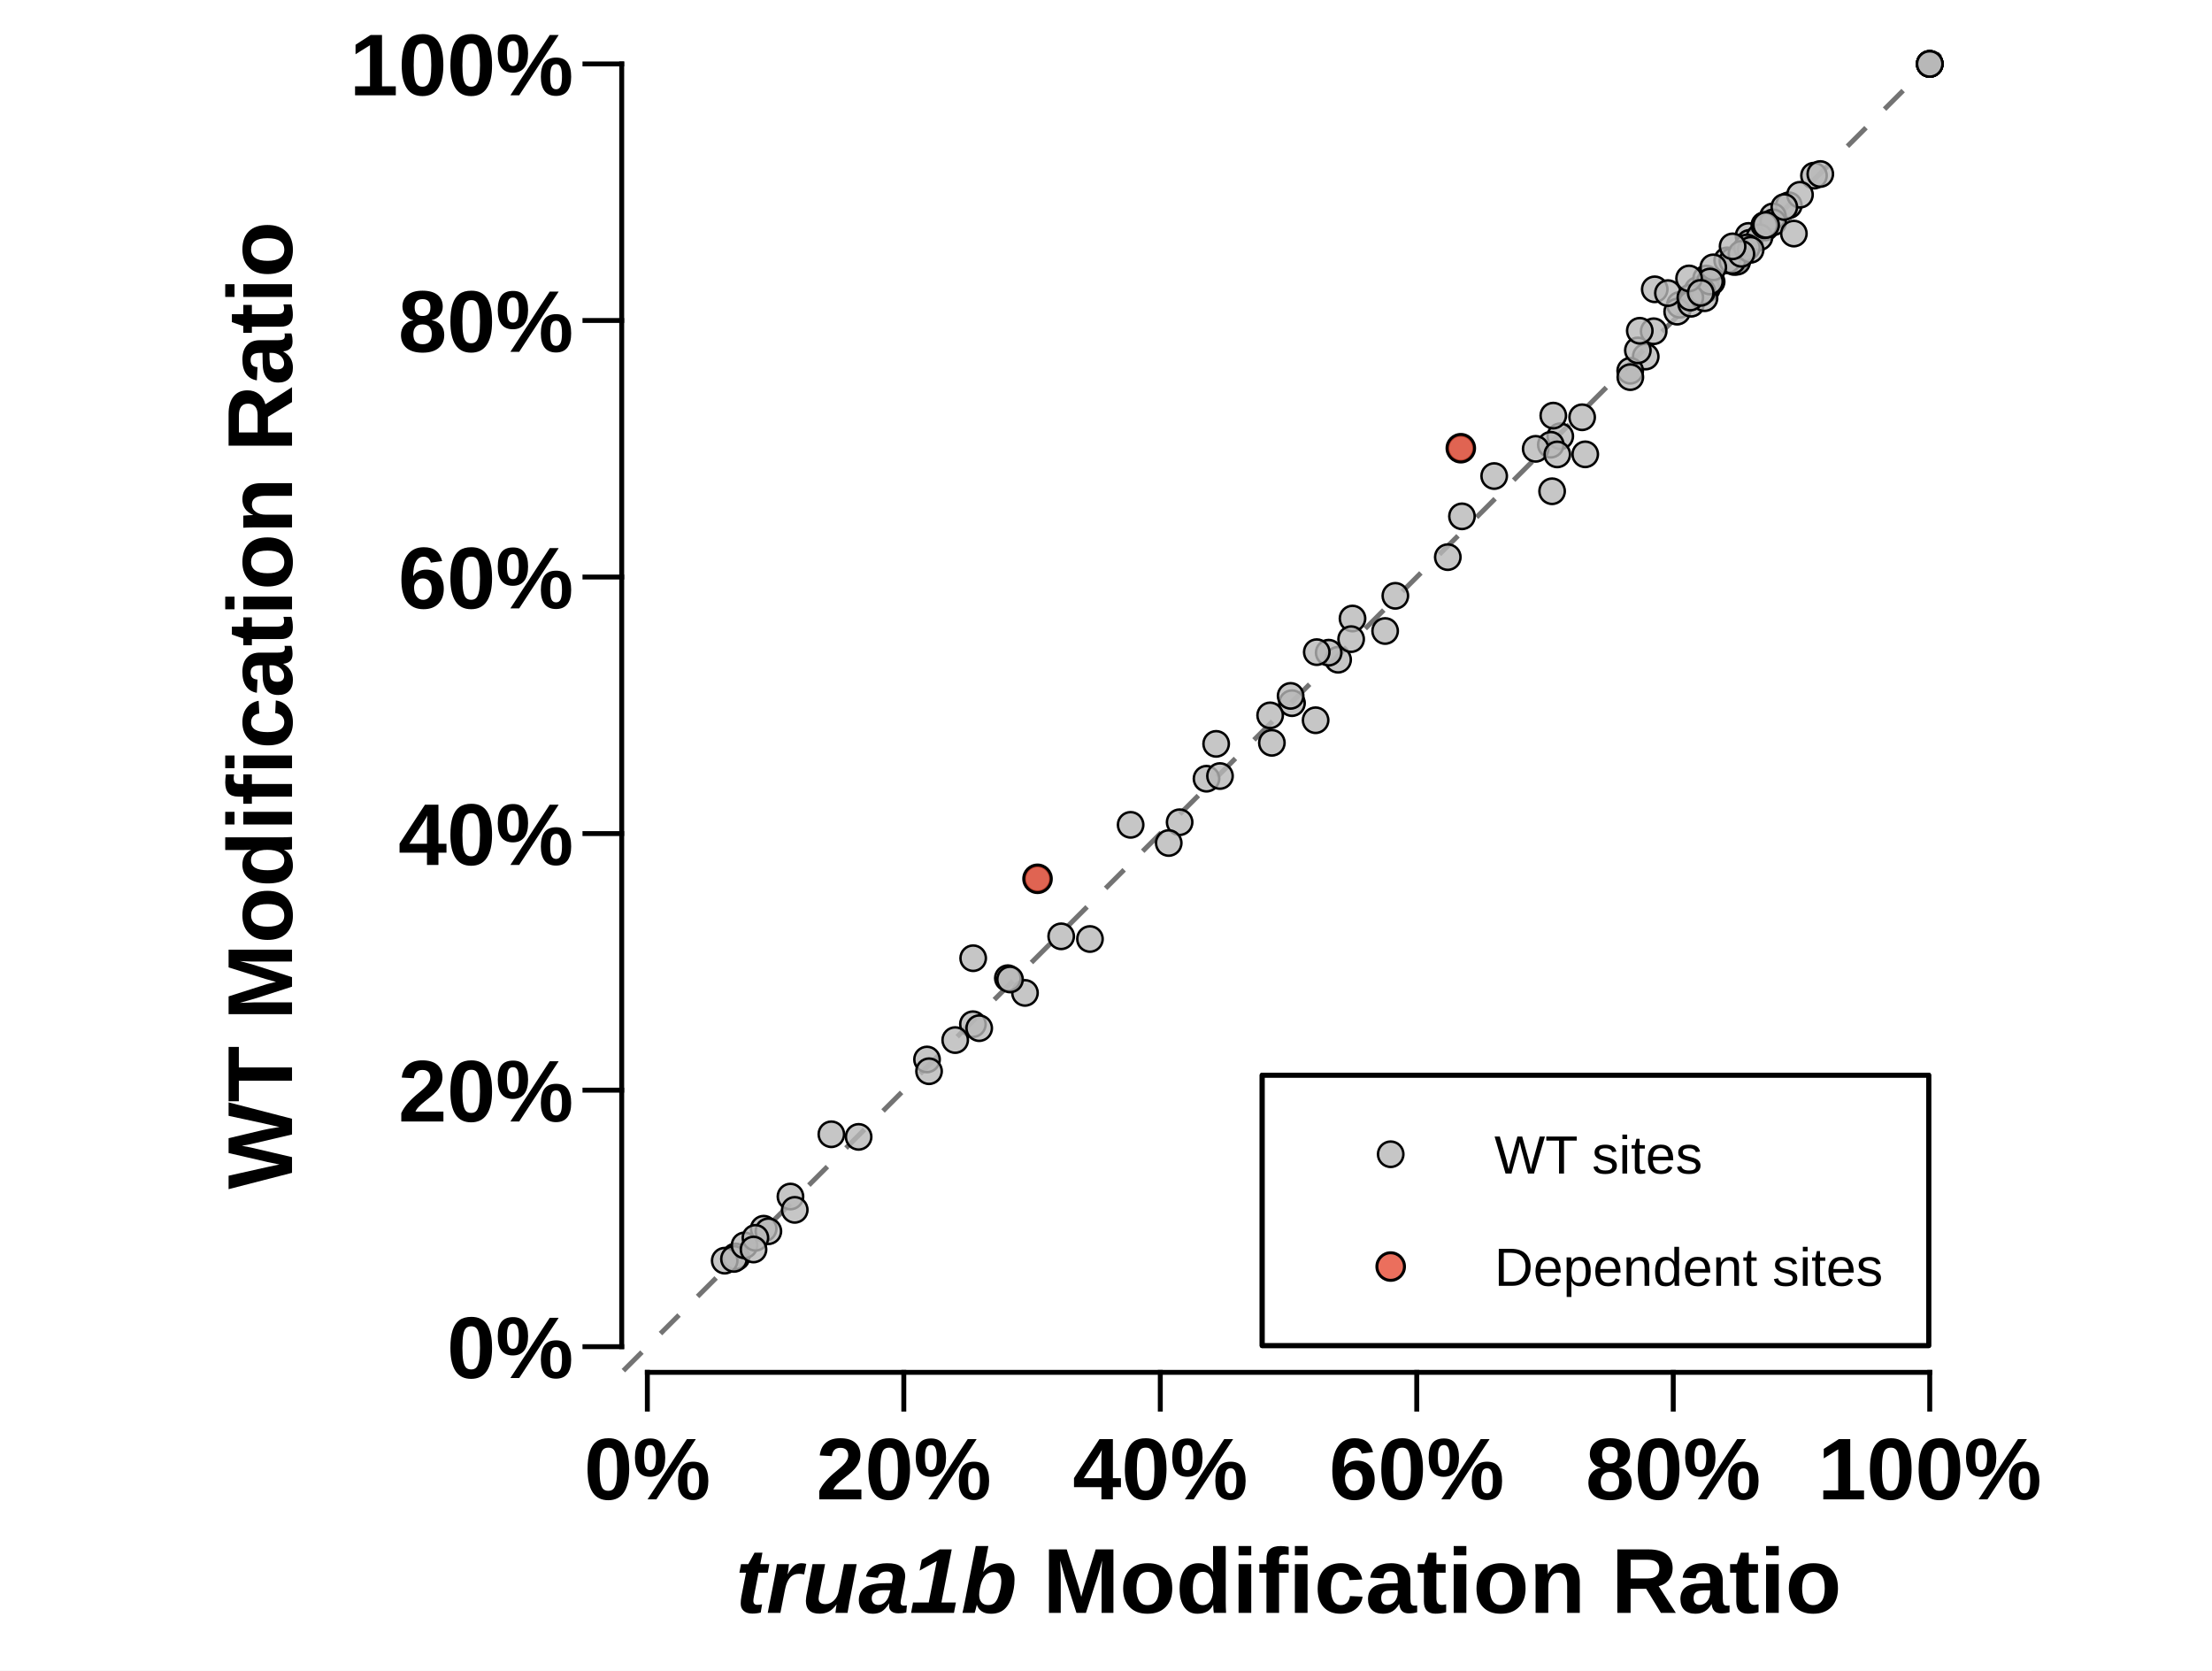
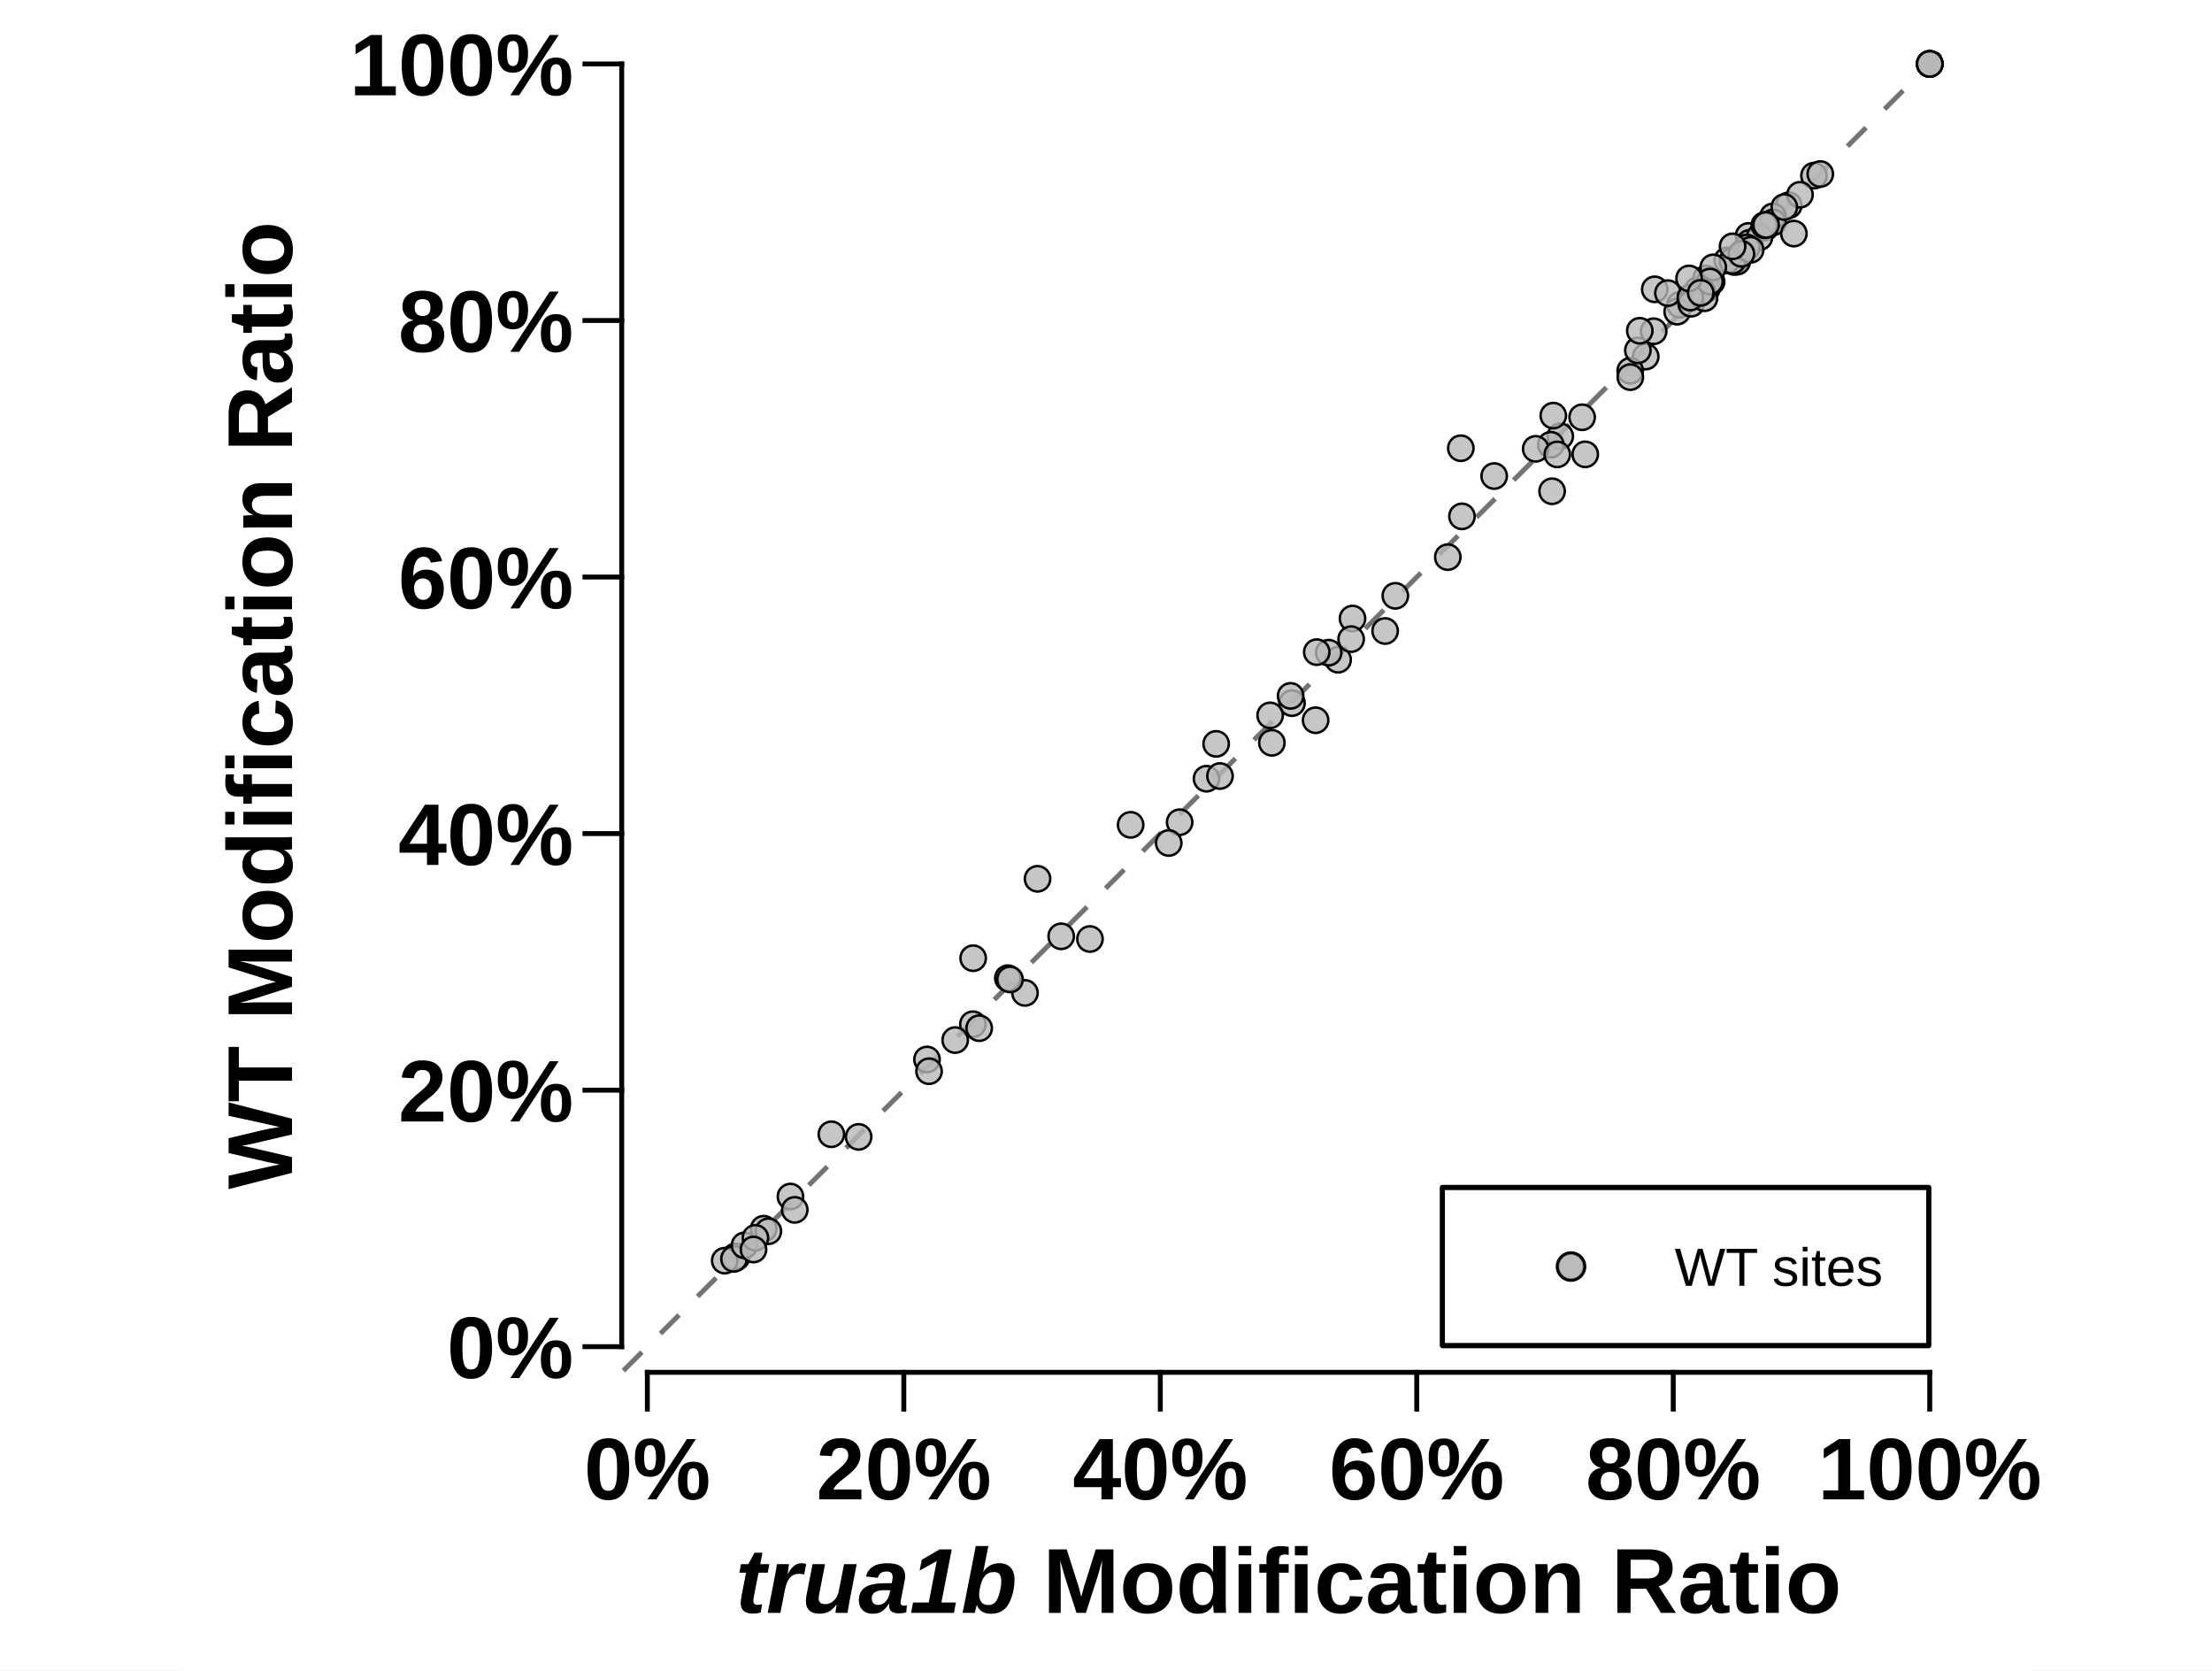
<svg xmlns="http://www.w3.org/2000/svg" width="576.00pt" height="434.88pt" viewBox="0 0 576.00 434.88">
  <g class="svglite">
    <defs>
      <style type="text/css">
    .svglite line, .svglite polyline, .svglite polygon, .svglite path, .svglite rect, .svglite circle {
      fill: none;
      stroke: #000000;
      stroke-linecap: round;
      stroke-linejoin: round;
      stroke-miterlimit: 10.00;
    }
    .svglite text {
      white-space: pre;
    }
    .svglite g.glyphgroup path {
      fill: inherit;
      stroke: none;
    }
  </style>
    </defs>
    <rect width="100%" height="100%" style="stroke: none; fill: #FFFFFF;" />
    <defs>
      <clipPath id="cpMC4wMHw1NzYuMDB8MC4wMHw0MzQuODg=">
        <rect x="0.00" y="0.00" width="576.00" height="434.88" />
      </clipPath>
    </defs>
    <g clip-path="url(#cpMC4wMHw1NzYuMDB8MC4wMHw0MzQuODg=)">
</g>
    <defs>
      <clipPath id="cpNDYuOTB8NTI5LjEwfDAuMDB8NDM0Ljg4">
        <rect x="46.90" y="0.00" width="482.20" height="434.88" />
      </clipPath>
    </defs>
    <g clip-path="url(#cpNDYuOTB8NTI5LjEwfDAuMDB8NDM0Ljg4)">
      <rect x="46.90" y="-0" width="482.20" height="434.88" style="stroke-width: 3.66; stroke: none; fill: #FFFFFF;" />
    </g>
    <g clip-path="url(#cpMC4wMHw1NzYuMDB8MC4wMHw0MzQuODg=)">
</g>
    <defs>
      <clipPath id="cpMTYxLjg5fDUwOS4xN3w5Ljk2fDM1Ny4yNQ==">
        <rect x="161.89" y="9.96" width="347.29" height="347.29" />
      </clipPath>
    </defs>
    <g clip-path="url(#cpMTYxLjg5fDUwOS4xN3w5Ljk2fDM1Ny4yNQ==)">
      <rect x="161.89" y="9.96" width="347.29" height="347.29" style="stroke-width: 3.66; stroke: none;" />
      <line x1="-185.40" y1="704.54" x2="856.46" y2="-337.32" style="stroke-width: 1.28; stroke: #737373; stroke-dasharray: 6.83,6.83; stroke-linecap: butt;" />
      <circle cx="465.81" cy="53.43" r="3.31" style="stroke-width: 0.64; fill: #B8B8B8; fill-opacity: 0.80;" />
      <circle cx="472.36" cy="45.72" r="3.31" style="stroke-width: 0.64; fill: #B8B8B8; fill-opacity: 0.80;" />
      <circle cx="451.58" cy="68.19" r="3.31" style="stroke-width: 0.64; fill: #B8B8B8; fill-opacity: 0.80;" />
      <circle cx="442.06" cy="75.50" r="3.31" style="stroke-width: 0.64; fill: #B8B8B8; fill-opacity: 0.80;" />
      <circle cx="437.44" cy="79.34" r="3.31" style="stroke-width: 0.64; fill: #B8B8B8; fill-opacity: 0.80;" />
      <circle cx="474.00" cy="45.30" r="3.31" style="stroke-width: 0.64; fill: #B8B8B8; fill-opacity: 0.80;" />
      <circle cx="428.54" cy="92.82" r="3.31" style="stroke-width: 0.64; fill: #B8B8B8; fill-opacity: 0.80;" />
      <circle cx="223.58" cy="295.95" r="3.31" style="stroke-width: 0.64; fill: #B8B8B8; fill-opacity: 0.80;" />
      <circle cx="316.68" cy="193.64" r="3.31" style="stroke-width: 0.64; fill: #B8B8B8; fill-opacity: 0.80;" />
      <circle cx="363.34" cy="155.10" r="3.31" style="stroke-width: 0.64; fill: #B8B8B8; fill-opacity: 0.80;" />
      <circle cx="266.90" cy="258.47" r="3.31" style="stroke-width: 0.64; fill: #B8B8B8; fill-opacity: 0.80;" />
      <circle cx="406.29" cy="113.56" r="3.31" style="stroke-width: 0.64; fill: #B8B8B8; fill-opacity: 0.80;" />
      <circle cx="307.17" cy="214.04" r="3.31" style="stroke-width: 0.64; fill: #B8B8B8; fill-opacity: 0.80;" />
      <circle cx="262.44" cy="254.64" r="3.31" style="stroke-width: 0.64; fill: #B8B8B8; fill-opacity: 0.80;" />
      <circle cx="191.80" cy="327.26" r="3.31" style="stroke-width: 0.64; fill: #B8B8B8; fill-opacity: 0.80;" />
      <circle cx="404.16" cy="127.88" r="3.31" style="stroke-width: 0.64; fill: #B8B8B8; fill-opacity: 0.80;" />
      <circle cx="191.52" cy="327.07" r="3.31" style="stroke-width: 0.64; fill: #B8B8B8; fill-opacity: 0.80;" />
      <circle cx="342.58" cy="187.49" r="3.31" style="stroke-width: 0.64; fill: #B8B8B8; fill-opacity: 0.80;" />
      <circle cx="412.79" cy="118.27" r="3.31" style="stroke-width: 0.64; fill: #B8B8B8; fill-opacity: 0.80;" />
      <circle cx="205.83" cy="311.48" r="3.31" style="stroke-width: 0.64; fill: #B8B8B8; fill-opacity: 0.80;" />
      <circle cx="314.17" cy="202.71" r="3.31" style="stroke-width: 0.64; fill: #B8B8B8; fill-opacity: 0.80;" />
      <circle cx="452.37" cy="68.11" r="3.31" style="stroke-width: 0.64; fill: #B8B8B8; fill-opacity: 0.80;" />
      <circle cx="444.27" cy="72.50" r="3.31" style="stroke-width: 0.64; fill: #B8B8B8; fill-opacity: 0.80;" />
      <circle cx="459.68" cy="59.21" r="3.31" style="stroke-width: 0.64; fill: #B8B8B8; fill-opacity: 0.80;" />
      <circle cx="411.98" cy="108.62" r="3.31" style="stroke-width: 0.64; fill: #B8B8B8; fill-opacity: 0.80;" />
      <circle cx="188.71" cy="328.17" r="3.31" style="stroke-width: 0.64; fill: #B8B8B8; fill-opacity: 0.80;" />
      <circle cx="191.12" cy="327.72" r="3.31" style="stroke-width: 0.64; fill: #B8B8B8; fill-opacity: 0.80;" />
      <circle cx="389.08" cy="123.92" r="3.31" style="stroke-width: 0.64; fill: #B8B8B8; fill-opacity: 0.80;" />
      <circle cx="352.19" cy="161.01" r="3.31" style="stroke-width: 0.64; fill: #B8B8B8; fill-opacity: 0.80;" />
      <circle cx="283.82" cy="244.44" r="3.31" style="stroke-width: 0.64; fill: #B8B8B8; fill-opacity: 0.80;" />
      <circle cx="241.39" cy="275.80" r="3.31" style="stroke-width: 0.64; fill: #B8B8B8; fill-opacity: 0.80;" />
      <circle cx="253.34" cy="266.62" r="3.31" style="stroke-width: 0.64; fill: #B8B8B8; fill-opacity: 0.80;" />
      <circle cx="216.48" cy="295.27" r="3.31" style="stroke-width: 0.64; fill: #B8B8B8; fill-opacity: 0.80;" />
      <circle cx="461.68" cy="56.32" r="3.31" style="stroke-width: 0.64; fill: #B8B8B8; fill-opacity: 0.80;" />
      <circle cx="444.44" cy="75.20" r="3.31" style="stroke-width: 0.64; fill: #B8B8B8; fill-opacity: 0.80;" />
      <circle cx="436.73" cy="81.13" r="3.31" style="stroke-width: 0.64; fill: #B8B8B8; fill-opacity: 0.80;" />
      <circle cx="276.33" cy="243.74" r="3.31" style="stroke-width: 0.64; fill: #B8B8B8; fill-opacity: 0.80;" />
      <circle cx="360.68" cy="164.26" r="3.31" style="stroke-width: 0.64; fill: #B8B8B8; fill-opacity: 0.80;" />
      <circle cx="502.50" cy="16.64" r="3.31" style="stroke-width: 0.64; fill: #B8B8B8; fill-opacity: 0.80;" />
      <circle cx="336.43" cy="183.04" r="3.31" style="stroke-width: 0.64; fill: #B8B8B8; fill-opacity: 0.80;" />
      <circle cx="317.68" cy="202.01" r="3.31" style="stroke-width: 0.64; fill: #B8B8B8; fill-opacity: 0.80;" />
      <circle cx="198.86" cy="319.85" r="3.31" style="stroke-width: 0.64; fill: #B8B8B8; fill-opacity: 0.80;" />
      <circle cx="263.01" cy="254.97" r="3.31" style="stroke-width: 0.64; fill: #B8B8B8; fill-opacity: 0.80;" />
      <circle cx="430.89" cy="75.31" r="3.31" style="stroke-width: 0.64; fill: #B8B8B8; fill-opacity: 0.80;" />
      <circle cx="348.44" cy="171.74" r="3.31" style="stroke-width: 0.64; fill: #B8B8B8; fill-opacity: 0.80;" />
+       <circle cx="380.39" cy="116.68" r="3.31" style="stroke-width: 0.64; fill: #B8B8B8; fill-opacity: 0.80;" />
      <circle cx="502.50" cy="16.64" r="3.31" style="stroke-width: 0.64; fill: #B8B8B8; fill-opacity: 0.80;" />
      <circle cx="445.70" cy="73.33" r="3.31" style="stroke-width: 0.64; fill: #B8B8B8; fill-opacity: 0.80;" />
      <circle cx="331.19" cy="193.37" r="3.31" style="stroke-width: 0.64; fill: #B8B8B8; fill-opacity: 0.80;" />
      <circle cx="455.31" cy="61.41" r="3.31" style="stroke-width: 0.64; fill: #B8B8B8; fill-opacity: 0.80;" />
      <circle cx="380.69" cy="134.41" r="3.31" style="stroke-width: 0.64; fill: #B8B8B8; fill-opacity: 0.80;" />
      <circle cx="424.50" cy="96.52" r="3.31" style="stroke-width: 0.64; fill: #B8B8B8; fill-opacity: 0.80;" />
      <circle cx="449.75" cy="67.77" r="3.31" style="stroke-width: 0.64; fill: #B8B8B8; fill-opacity: 0.80;" />
      <circle cx="254.98" cy="267.65" r="3.31" style="stroke-width: 0.64; fill: #B8B8B8; fill-opacity: 0.80;" />
      <circle cx="304.33" cy="219.45" r="3.31" style="stroke-width: 0.64; fill: #B8B8B8; fill-opacity: 0.80;" />
      <circle cx="451.11" cy="67.91" r="3.31" style="stroke-width: 0.64; fill: #B8B8B8; fill-opacity: 0.80;" />
      <circle cx="461.72" cy="57.88" r="3.31" style="stroke-width: 0.64; fill: #B8B8B8; fill-opacity: 0.80;" />
      <circle cx="248.73" cy="270.75" r="3.31" style="stroke-width: 0.64; fill: #B8B8B8; fill-opacity: 0.80;" />
      <circle cx="404.47" cy="108.19" r="3.31" style="stroke-width: 0.64; fill: #B8B8B8; fill-opacity: 0.80;" />
      <circle cx="206.95" cy="314.95" r="3.31" style="stroke-width: 0.64; fill: #B8B8B8; fill-opacity: 0.80;" />
      <circle cx="345.98" cy="169.90" r="3.31" style="stroke-width: 0.64; fill: #B8B8B8; fill-opacity: 0.80;" />
      <circle cx="468.71" cy="50.70" r="3.31" style="stroke-width: 0.64; fill: #B8B8B8; fill-opacity: 0.80;" />
      <circle cx="342.88" cy="169.76" r="3.31" style="stroke-width: 0.64; fill: #B8B8B8; fill-opacity: 0.80;" />
      <circle cx="455.58" cy="63.22" r="3.31" style="stroke-width: 0.64; fill: #B8B8B8; fill-opacity: 0.80;" />
      <circle cx="502.50" cy="16.64" r="3.31" style="stroke-width: 0.64; fill: #B8B8B8; fill-opacity: 0.80;" />
      <circle cx="377.00" cy="145.03" r="3.31" style="stroke-width: 0.64; fill: #B8B8B8; fill-opacity: 0.80;" />
      <circle cx="330.74" cy="186.22" r="3.31" style="stroke-width: 0.64; fill: #B8B8B8; fill-opacity: 0.80;" />
      <circle cx="458.17" cy="61.75" r="3.31" style="stroke-width: 0.64; fill: #B8B8B8; fill-opacity: 0.80;" />
      <circle cx="502.50" cy="16.64" r="3.31" style="stroke-width: 0.64; fill: #B8B8B8; fill-opacity: 0.80;" />
      <circle cx="454.90" cy="64.42" r="3.31" style="stroke-width: 0.64; fill: #B8B8B8; fill-opacity: 0.80;" />
      <circle cx="426.49" cy="91.21" r="3.31" style="stroke-width: 0.64; fill: #B8B8B8; fill-opacity: 0.80;" />
      <circle cx="424.53" cy="98.17" r="3.31" style="stroke-width: 0.64; fill: #B8B8B8; fill-opacity: 0.80;" />
      <circle cx="430.61" cy="86.23" r="3.31" style="stroke-width: 0.64; fill: #B8B8B8; fill-opacity: 0.80;" />
      <circle cx="403.82" cy="115.77" r="3.31" style="stroke-width: 0.64; fill: #B8B8B8; fill-opacity: 0.80;" />
      <circle cx="399.89" cy="116.84" r="3.31" style="stroke-width: 0.64; fill: #B8B8B8; fill-opacity: 0.80;" />
      <circle cx="426.99" cy="86.10" r="3.31" style="stroke-width: 0.64; fill: #B8B8B8; fill-opacity: 0.80;" />
      <circle cx="434.32" cy="76.30" r="3.31" style="stroke-width: 0.64; fill: #B8B8B8; fill-opacity: 0.80;" />
      <circle cx="440.37" cy="79.07" r="3.31" style="stroke-width: 0.64; fill: #B8B8B8; fill-opacity: 0.80;" />
      <circle cx="446.13" cy="69.59" r="3.31" style="stroke-width: 0.64; fill: #B8B8B8; fill-opacity: 0.80;" />
      <circle cx="443.85" cy="77.63" r="3.31" style="stroke-width: 0.64; fill: #B8B8B8; fill-opacity: 0.80;" />
      <circle cx="443.26" cy="75.81" r="3.31" style="stroke-width: 0.64; fill: #B8B8B8; fill-opacity: 0.80;" />
      <circle cx="502.50" cy="16.64" r="3.31" style="stroke-width: 0.64; fill: #B8B8B8; fill-opacity: 0.80;" />
      <circle cx="459.42" cy="58.62" r="3.31" style="stroke-width: 0.64; fill: #B8B8B8; fill-opacity: 0.80;" />
      <circle cx="200.08" cy="320.52" r="3.31" style="stroke-width: 0.64; fill: #B8B8B8; fill-opacity: 0.80;" />
      <circle cx="445.26" cy="73.28" r="3.31" style="stroke-width: 0.64; fill: #B8B8B8; fill-opacity: 0.80;" />
      <circle cx="459.89" cy="58.55" r="3.31" style="stroke-width: 0.64; fill: #B8B8B8; fill-opacity: 0.80;" />
      <circle cx="193.87" cy="324.19" r="3.31" style="stroke-width: 0.64; fill: #B8B8B8; fill-opacity: 0.80;" />
      <circle cx="351.83" cy="166.38" r="3.31" style="stroke-width: 0.64; fill: #B8B8B8; fill-opacity: 0.80;" />
      <circle cx="440.16" cy="77.46" r="3.31" style="stroke-width: 0.64; fill: #B8B8B8; fill-opacity: 0.80;" />
      <circle cx="439.83" cy="72.48" r="3.31" style="stroke-width: 0.64; fill: #B8B8B8; fill-opacity: 0.80;" />
      <circle cx="294.41" cy="214.72" r="3.31" style="stroke-width: 0.64; fill: #B8B8B8; fill-opacity: 0.80;" />
      <circle cx="455.86" cy="65.03" r="3.31" style="stroke-width: 0.64; fill: #B8B8B8; fill-opacity: 0.80;" />
      <circle cx="442.86" cy="76.24" r="3.31" style="stroke-width: 0.64; fill: #B8B8B8; fill-opacity: 0.80;" />
      <circle cx="196.71" cy="322.23" r="3.31" style="stroke-width: 0.64; fill: #B8B8B8; fill-opacity: 0.80;" />
      <circle cx="253.41" cy="249.44" r="3.31" style="stroke-width: 0.64; fill: #B8B8B8; fill-opacity: 0.80;" />
+       <circle cx="270.17" cy="228.77" r="3.31" style="stroke-width: 0.64; fill: #B8B8B8; fill-opacity: 0.80;" />
      <circle cx="453.46" cy="66.07" r="3.31" style="stroke-width: 0.64; fill: #B8B8B8; fill-opacity: 0.80;" />
      <circle cx="467.12" cy="60.80" r="3.31" style="stroke-width: 0.64; fill: #B8B8B8; fill-opacity: 0.80;" />
      <circle cx="241.92" cy="278.86" r="3.31" style="stroke-width: 0.64; fill: #B8B8B8; fill-opacity: 0.80;" />
      <circle cx="405.51" cy="118.29" r="3.31" style="stroke-width: 0.64; fill: #B8B8B8; fill-opacity: 0.80;" />
      <circle cx="336.07" cy="181.15" r="3.31" style="stroke-width: 0.64; fill: #B8B8B8; fill-opacity: 0.80;" />
      <circle cx="196.21" cy="325.27" r="3.31" style="stroke-width: 0.64; fill: #B8B8B8; fill-opacity: 0.80;" />
      <circle cx="464.63" cy="53.89" r="3.31" style="stroke-width: 0.64; fill: #B8B8B8; fill-opacity: 0.80;" />
      <circle cx="451.16" cy="64.13" r="3.31" style="stroke-width: 0.64; fill: #B8B8B8; fill-opacity: 0.80;" />
-       <circle cx="380.39" cy="116.68" r="3.31" style="stroke-width: 0.64; fill: #B8B8B8; fill-opacity: 0.80;" />
-       <circle cx="270.17" cy="228.77" r="3.31" style="stroke-width: 0.64; fill: #B8B8B8; fill-opacity: 0.80;" />
-       <circle cx="380.39" cy="116.68" r="3.59" style="stroke-width: 0.78; fill: #E64B35; fill-opacity: 0.80;" />
-       <circle cx="270.17" cy="228.77" r="3.59" style="stroke-width: 0.78; fill: #E64B35; fill-opacity: 0.80;" />
    </g>
    <g clip-path="url(#cpMC4wMHw1NzYuMDB8MC4wMHw0MzQuODg=)">
      <polyline points="161.89,350.57 161.89,16.64 " style="stroke-width: 1.28; stroke-linecap: square;" />
      <text x="149.33" y="358.73" text-anchor="end" style="font-size: 22.80px; font-weight: bold; font-family: &quot;Arial&quot;;">0%</text>
      <text x="149.33" y="291.95" text-anchor="end" style="font-size: 22.80px; font-weight: bold; font-family: &quot;Arial&quot;;">20%</text>
      <text x="149.33" y="225.16" text-anchor="end" style="font-size: 22.80px; font-weight: bold; font-family: &quot;Arial&quot;;">40%</text>
      <text x="149.33" y="158.37" text-anchor="end" style="font-size: 22.80px; font-weight: bold; font-family: &quot;Arial&quot;;">60%</text>
      <text x="149.33" y="91.59" text-anchor="end" style="font-size: 22.80px; font-weight: bold; font-family: &quot;Arial&quot;;">80%</text>
      <text x="149.33" y="24.80" text-anchor="end" style="font-size: 22.80px; font-weight: bold; font-family: &quot;Arial&quot;;">100%</text>
      <polyline points="152.32,350.57 161.89,350.57 " style="stroke-width: 1.28; stroke-linecap: square;" />
      <polyline points="152.32,283.79 161.89,283.79 " style="stroke-width: 1.28; stroke-linecap: square;" />
      <polyline points="152.32,217.00 161.89,217.00 " style="stroke-width: 1.28; stroke-linecap: square;" />
      <polyline points="152.32,150.21 161.89,150.21 " style="stroke-width: 1.28; stroke-linecap: square;" />
      <polyline points="152.32,83.43 161.89,83.43 " style="stroke-width: 1.28; stroke-linecap: square;" />
      <polyline points="152.32,16.64 161.89,16.64 " style="stroke-width: 1.28; stroke-linecap: square;" />
      <polyline points="168.57,357.25 502.50,357.25 " style="stroke-width: 1.28; stroke-linecap: square;" />
      <polyline points="168.57,366.81 168.57,357.25 " style="stroke-width: 1.28; stroke-linecap: square;" />
      <polyline points="235.35,366.81 235.35,357.25 " style="stroke-width: 1.28; stroke-linecap: square;" />
      <polyline points="302.14,366.81 302.14,357.25 " style="stroke-width: 1.28; stroke-linecap: square;" />
      <polyline points="368.92,366.81 368.92,357.25 " style="stroke-width: 1.28; stroke-linecap: square;" />
      <polyline points="435.71,366.81 435.71,357.25 " style="stroke-width: 1.28; stroke-linecap: square;" />
      <polyline points="502.50,366.81 502.50,357.25 " style="stroke-width: 1.28; stroke-linecap: square;" />
      <text x="168.57" y="390.32" text-anchor="middle" style="font-size: 22.80px; font-weight: bold; font-family: &quot;Arial&quot;;">0%</text>
      <text x="235.35" y="390.32" text-anchor="middle" style="font-size: 22.80px; font-weight: bold; font-family: &quot;Arial&quot;;">20%</text>
      <text x="302.14" y="390.32" text-anchor="middle" style="font-size: 22.80px; font-weight: bold; font-family: &quot;Arial&quot;;">40%</text>
      <text x="368.92" y="390.32" text-anchor="middle" style="font-size: 22.80px; font-weight: bold; font-family: &quot;Arial&quot;;">60%</text>
      <text x="435.71" y="390.32" text-anchor="middle" style="font-size: 22.80px; font-weight: bold; font-family: &quot;Arial&quot;;">80%</text>
      <text x="502.50" y="390.32" text-anchor="middle" style="font-size: 22.80px; font-weight: bold; font-family: &quot;Arial&quot;;">100%</text>
      <text x="191.52" y="419.86" style="font-size: 24.00px; font-weight: bold; font-style: italic; font-family: &quot;Arial&quot;;">trua1b</text>
      <text x="271.54" y="419.86" style="font-size: 24.00px; font-weight: bold; font-family: &quot;Arial&quot;;">Modification</text>
      <text x="419.54" y="419.86" style="font-size: 24.00px; font-weight: bold; font-family: &quot;Arial&quot;;">Ratio</text>
      <text transform="translate(76.04,183.61) rotate(-90)" text-anchor="middle" style="font-size: 24.00px; font-weight: bold; font-family: &quot;Arial&quot;;">WT Modification Ratio</text>
-       <rect x="328.66" y="279.88" width="173.57" height="70.43" style="stroke-width: 1.28;" />
-       <rect x="328.66" y="279.88" width="173.57" height="70.43" style="stroke-width: 1.28;" />
-       <rect x="340.61" y="291.83" width="43.04" height="17.28" style="stroke-width: 3.66; stroke: none; fill: #FFFFFF;" />
-       <circle cx="362.13" cy="300.47" r="3.31" style="stroke-width: 0.64; fill: #B8B8B8; fill-opacity: 0.80;" />
-       <rect x="340.61" y="321.07" width="43.04" height="17.28" style="stroke-width: 3.66; stroke: none; fill: #FFFFFF;" />
-       <circle cx="362.13" cy="329.71" r="3.59" style="stroke-width: 0.78; fill: #E64B35; fill-opacity: 0.80;" />
-       <text x="389.13" y="305.49" style="font-size: 14.00px; font-family: &quot;Arial&quot;;">WT sites</text>
-       <text x="389.13" y="334.72" style="font-size: 14.00px; font-family: &quot;Arial&quot;;">Dependent sites</text>
+       <rect x="375.61" y="309.11" width="126.62" height="41.19" style="stroke-width: 1.28;" />
+       <rect x="375.61" y="309.11" width="126.62" height="41.19" style="stroke-width: 1.28;" />
+       <rect x="387.57" y="321.07" width="43.04" height="17.28" style="stroke-width: 3.66; stroke: none; fill: #FFFFFF;" />
+       <circle cx="409.09" cy="329.71" r="3.31" style="stroke-width: 0.64; fill: #B8B8B8; fill-opacity: 0.80;" />
+       <circle cx="409.09" cy="329.71" r="3.59" style="stroke-width: 0.78; fill: #B8B8B8; fill-opacity: 0.80;" />
+       <text x="436.09" y="334.72" style="font-size: 14.00px; font-family: &quot;Arial&quot;;">WT sites</text>
    </g>
  </g>
</svg>
